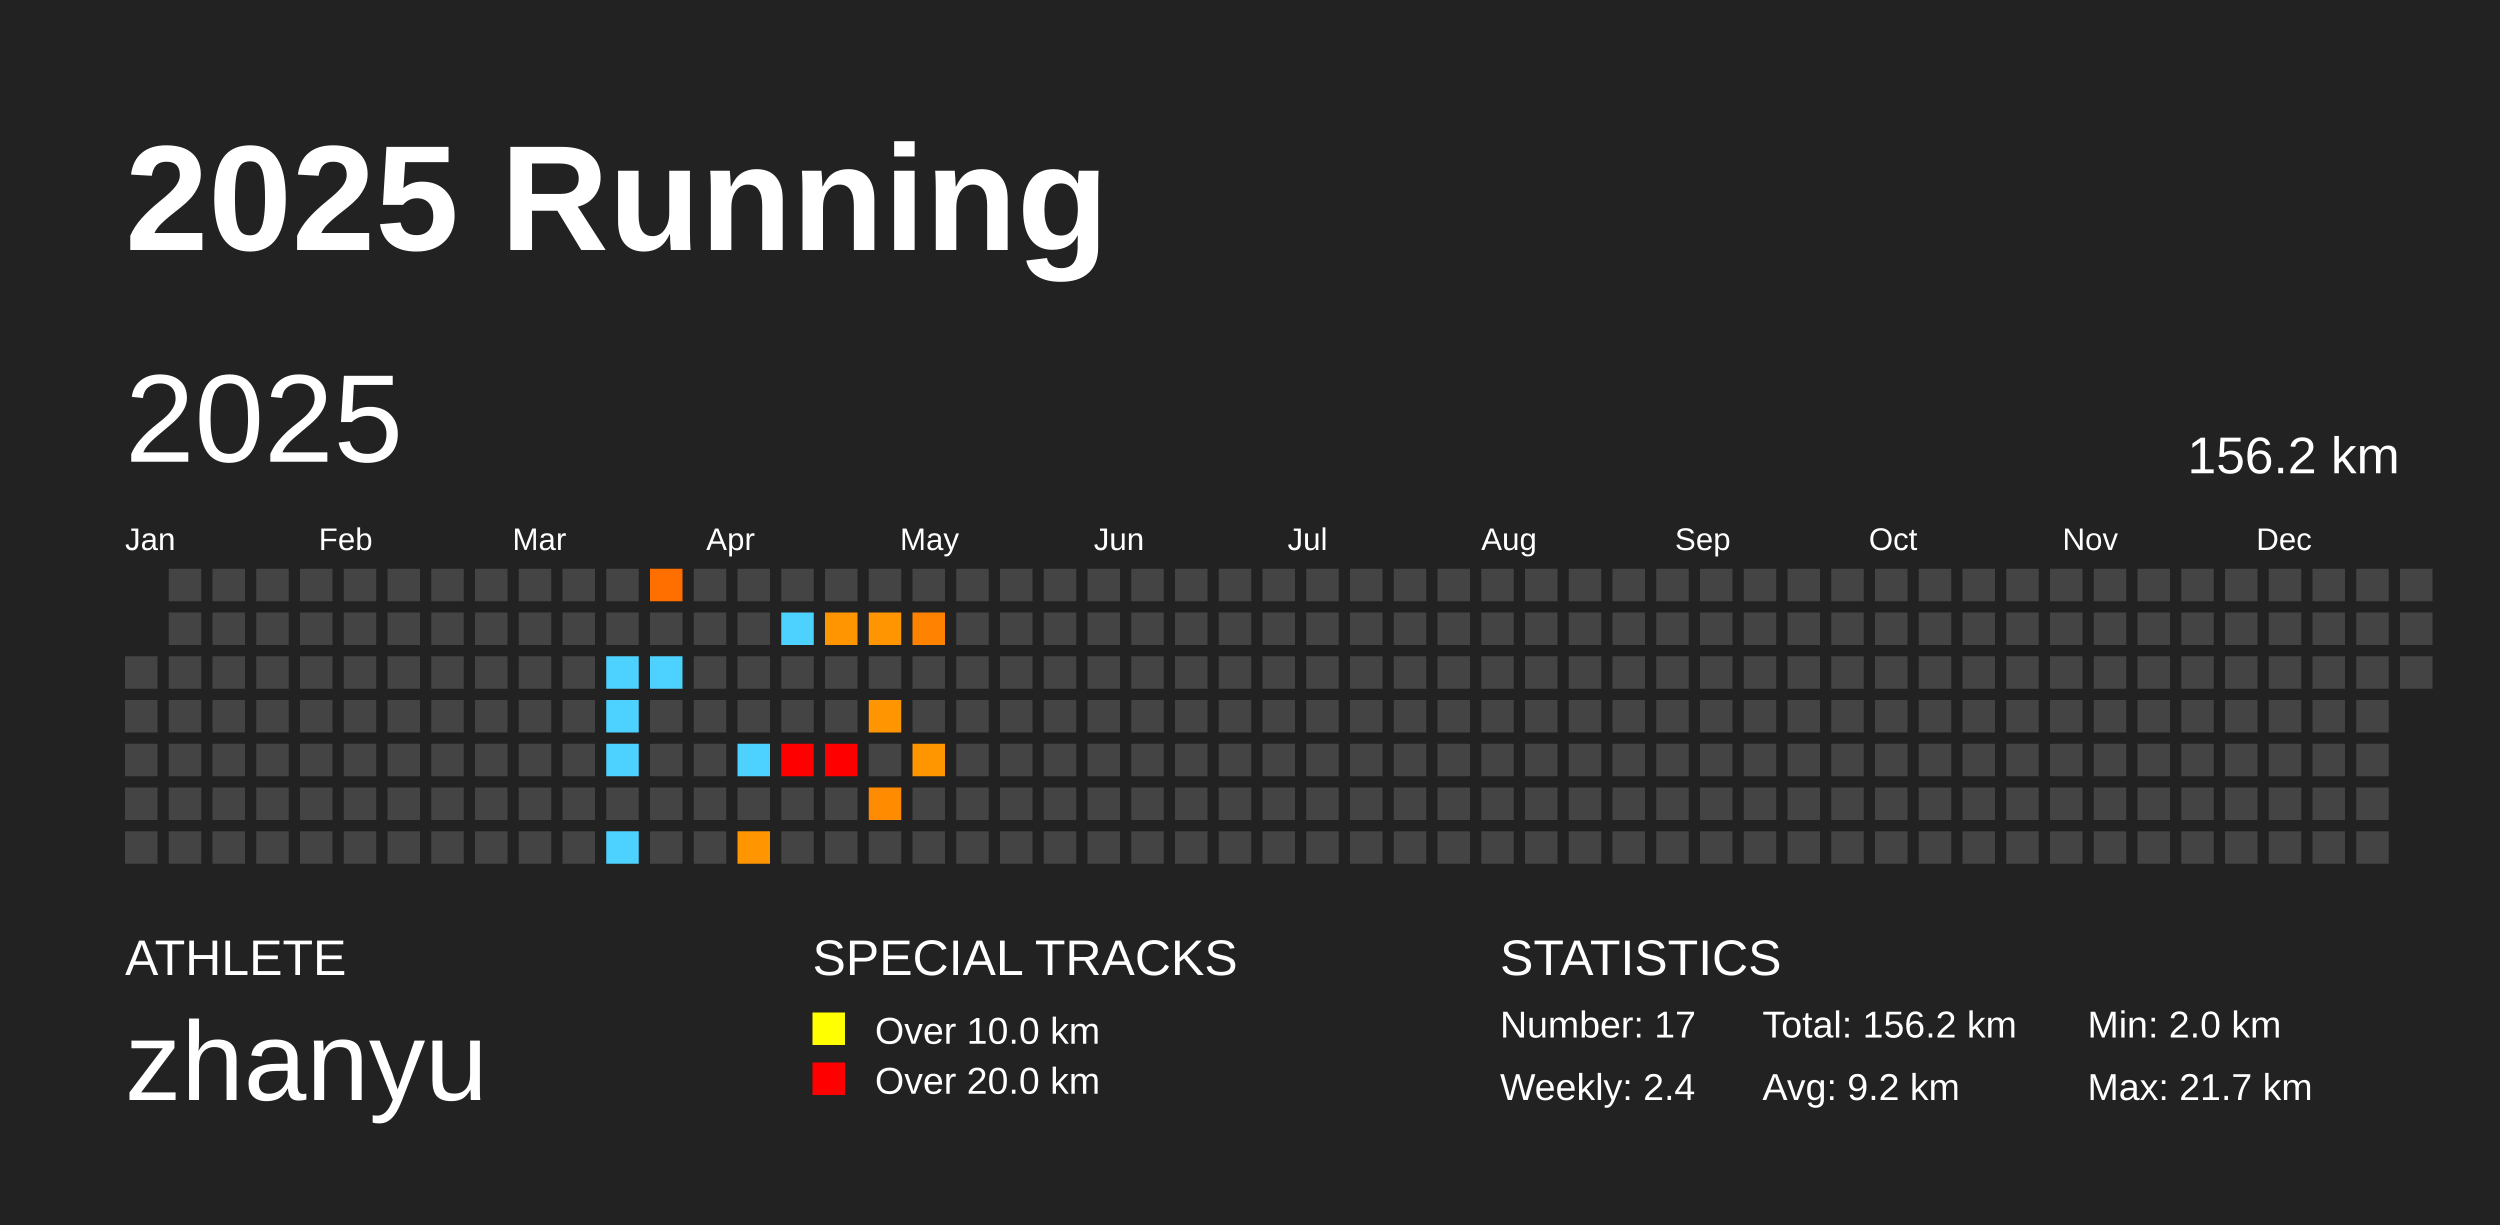
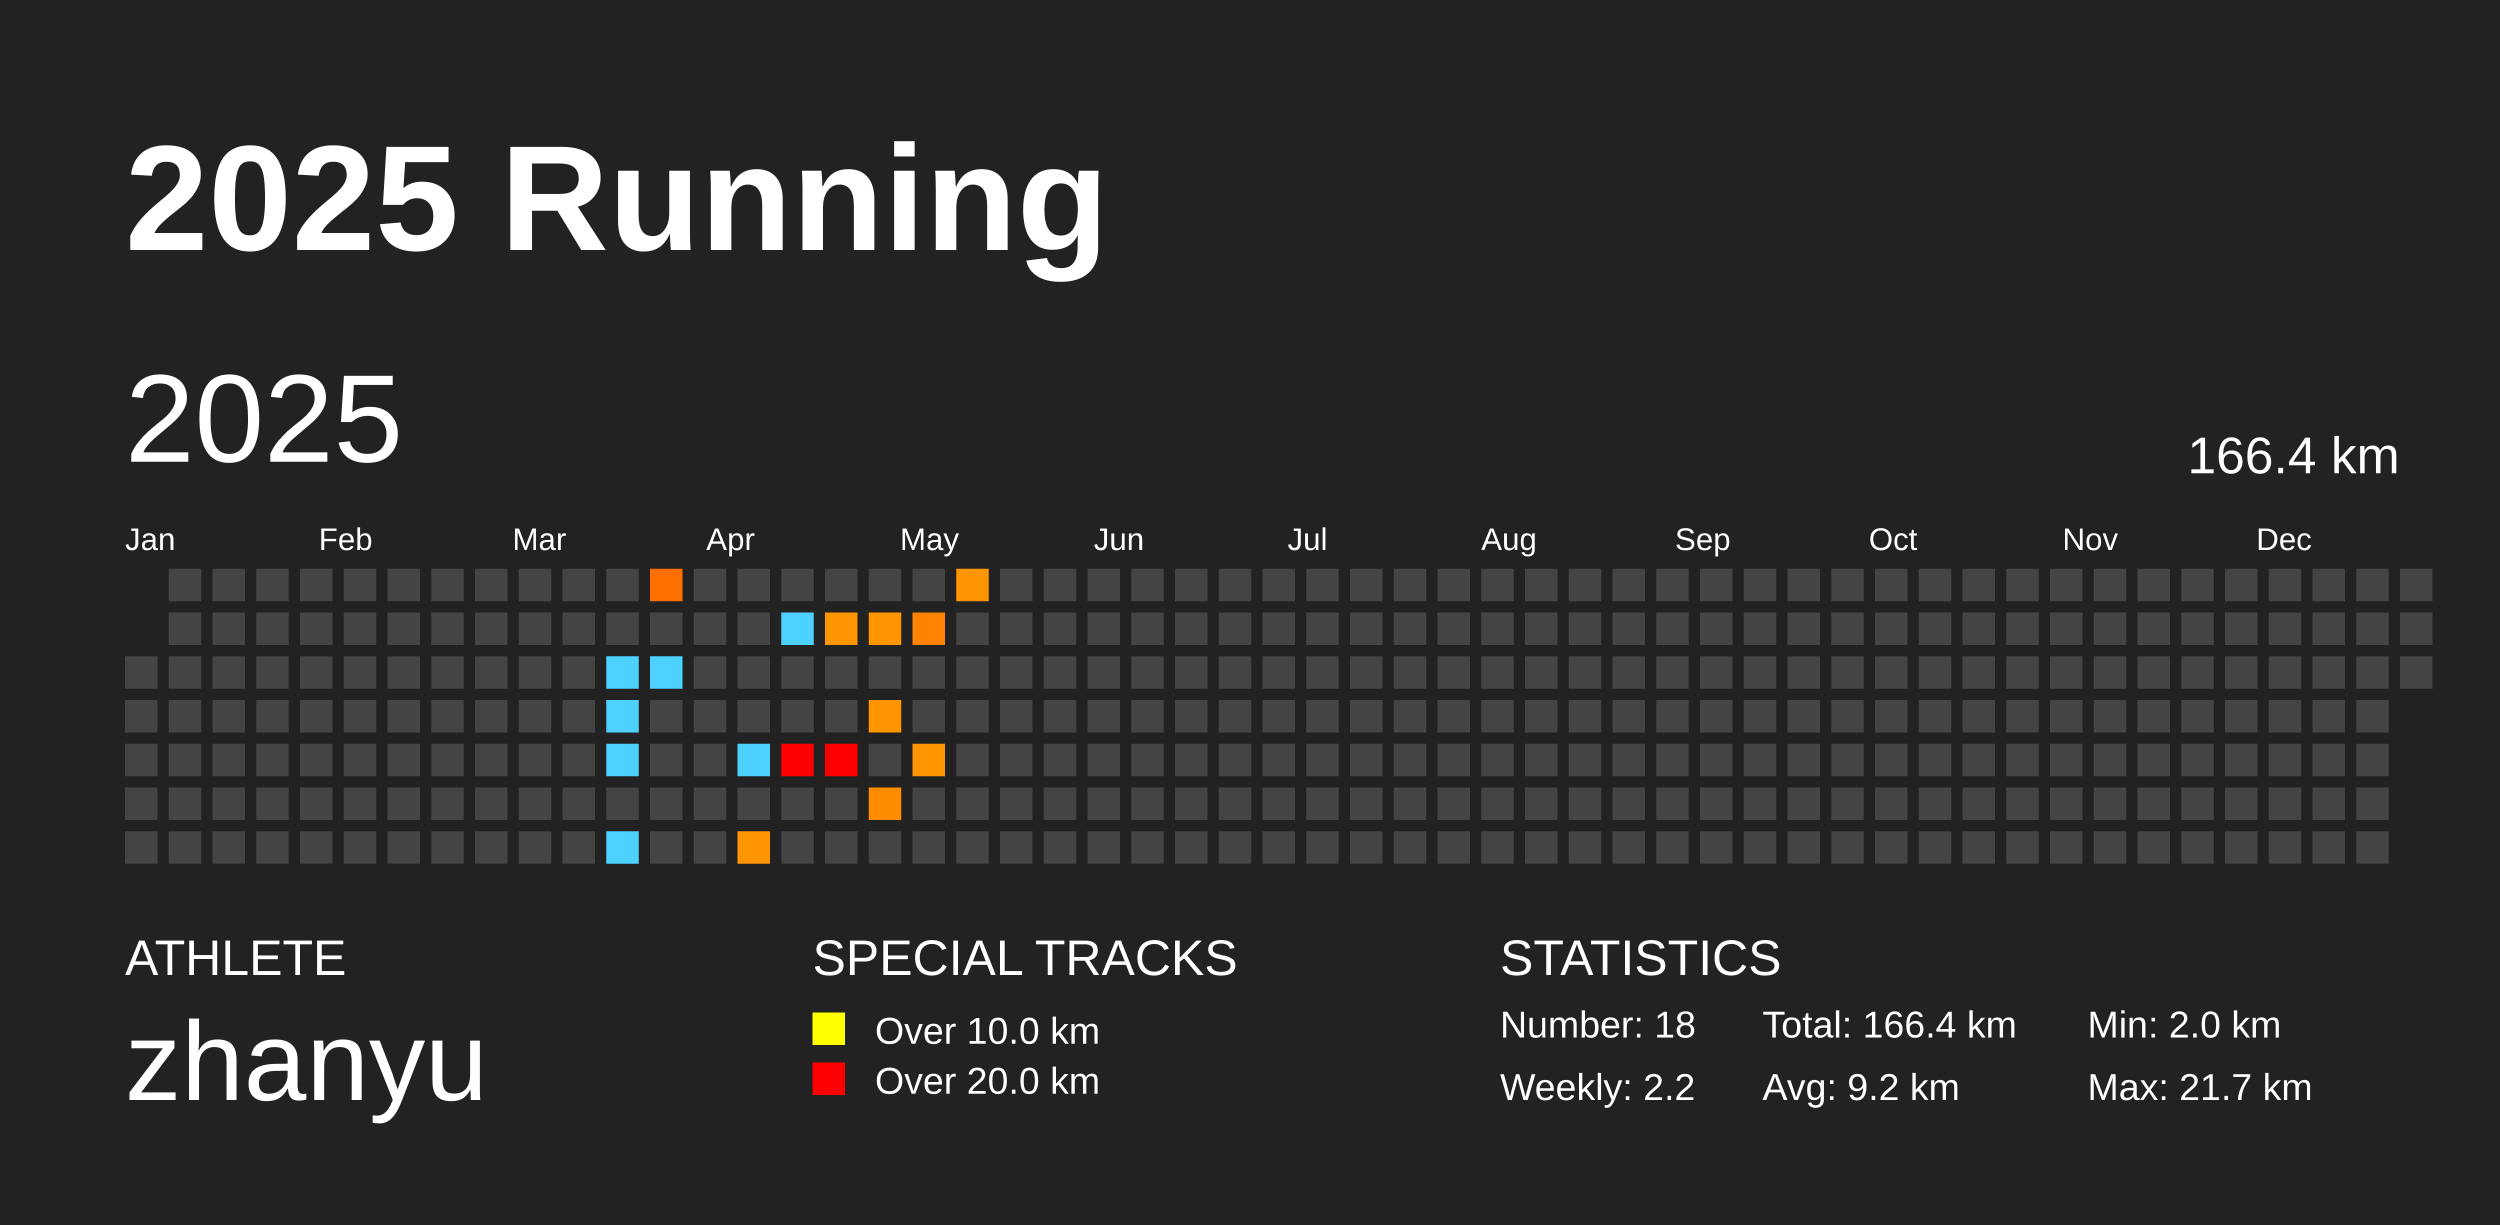
<svg xmlns="http://www.w3.org/2000/svg" baseProfile="full" height="98mm" version="1.1" viewBox="0,0,200,98" width="200mm">
  <defs />
  <rect fill="#222222" height="98" width="200" x="0" y="0" />
  <text fill="#FFFFFF" style="font-size:12px; font-family:Arial; font-weight:bold;" x="10" y="20">2025 Running</text>
  <text fill="#FFFFFF" style="font-size:4px; font-family:Arial" x="10" y="78">ATHLETE</text>
  <text fill="#FFFFFF" style="font-size:9px; font-family:Arial" x="10" y="88">zhanyu</text>
  <text fill="#FFFFFF" style="font-size:4px; font-family:Arial" x="65" y="78">SPECIAL TRACKS</text>
  <rect fill="yellow" height="2.6" width="2.6" x="65" y="81" />
  <text fill="#FFFFFF" style="font-size:3px; font-family:Arial" x="70" y="83.5">Over 10.0 km</text>
  <rect fill="red" height="2.6" width="2.6" x="65" y="85" />
  <text fill="#FFFFFF" style="font-size:3px; font-family:Arial" x="70" y="87.5">Over 20.0 km</text>
  <text fill="#FFFFFF" style="font-size:4px; font-family:Arial" x="120" y="78">STATISTICS</text>
-   <text fill="#FFFFFF" style="font-size:3px; font-family:Arial" x="120" y="83">Number: 17</text>
-   <text fill="#FFFFFF" style="font-size:3px; font-family:Arial" x="120" y="88">Weekly: 2.4</text>
-   <text fill="#FFFFFF" style="font-size:3px; font-family:Arial" x="141" y="83">Total: 156.2 km</text>
+   <text fill="#FFFFFF" style="font-size:3px; font-family:Arial" x="120" y="83">Number: 18</text>
+   <text fill="#FFFFFF" style="font-size:3px; font-family:Arial" x="120" y="88">Weekly: 2.2</text>
+   <text fill="#FFFFFF" style="font-size:3px; font-family:Arial" x="141" y="83">Total: 166.4 km</text>
  <text fill="#FFFFFF" style="font-size:3px; font-family:Arial" x="141" y="88">Avg: 9.2 km</text>
  <text fill="#FFFFFF" style="font-size:3px; font-family:Arial" x="167" y="83">Min: 2.0 km</text>
  <text fill="#FFFFFF" style="font-size:3px; font-family:Arial" x="167" y="88">Max: 21.7 km</text>
  <text dominant-baseline="hanging" fill="#FFFFFF" style="font-size:10.0px; font-family:Arial;" x="10" y="30">2025</text>
-   <text dominant-baseline="hanging" fill="#FFFFFF" style="font-size:4.125px; font-family:Arial;" x="175" y="35">156.2 km</text>
+   <text dominant-baseline="hanging" fill="#FFFFFF" style="font-size:4.125px; font-family:Arial;" x="175" y="35">166.4 km</text>
  <text fill="#FFFFFF" style="font-size:2.5px; font-family:Arial" x="10.0" y="44">Jan</text>
  <text fill="#FFFFFF" style="font-size:2.5px; font-family:Arial" x="25.5" y="44">Feb</text>
  <text fill="#FFFFFF" style="font-size:2.5px; font-family:Arial" x="41.0" y="44">Mar</text>
  <text fill="#FFFFFF" style="font-size:2.5px; font-family:Arial" x="56.5" y="44">Apr</text>
  <text fill="#FFFFFF" style="font-size:2.5px; font-family:Arial" x="72.0" y="44">May</text>
  <text fill="#FFFFFF" style="font-size:2.5px; font-family:Arial" x="87.5" y="44">Jun</text>
  <text fill="#FFFFFF" style="font-size:2.5px; font-family:Arial" x="103.0" y="44">Jul</text>
  <text fill="#FFFFFF" style="font-size:2.5px; font-family:Arial" x="118.5" y="44">Aug</text>
  <text fill="#FFFFFF" style="font-size:2.5px; font-family:Arial" x="134.0" y="44">Sep</text>
  <text fill="#FFFFFF" style="font-size:2.5px; font-family:Arial" x="149.5" y="44">Oct</text>
  <text fill="#FFFFFF" style="font-size:2.5px; font-family:Arial" x="165.0" y="44">Nov</text>
  <text fill="#FFFFFF" style="font-size:2.5px; font-family:Arial" x="180.5" y="44">Dec</text>
  <rect fill="#444444" height="2.6" width="2.6" x="10.0" y="52.5" />
  <rect fill="#444444" height="2.6" width="2.6" x="10.0" y="56.0" />
  <rect fill="#444444" height="2.6" width="2.6" x="10.0" y="59.5" />
  <rect fill="#444444" height="2.6" width="2.6" x="10.0" y="63.0" />
  <rect fill="#444444" height="2.6" width="2.6" x="10.0" y="66.5" />
  <rect fill="#444444" height="2.6" width="2.6" x="13.5" y="45.5" />
  <rect fill="#444444" height="2.6" width="2.6" x="13.5" y="49.0" />
  <rect fill="#444444" height="2.6" width="2.6" x="13.5" y="52.5" />
  <rect fill="#444444" height="2.6" width="2.6" x="13.5" y="56.0" />
  <rect fill="#444444" height="2.6" width="2.6" x="13.5" y="59.5" />
  <rect fill="#444444" height="2.6" width="2.6" x="13.5" y="63.0" />
  <rect fill="#444444" height="2.6" width="2.6" x="13.5" y="66.5" />
  <rect fill="#444444" height="2.6" width="2.6" x="17.0" y="45.5" />
  <rect fill="#444444" height="2.6" width="2.6" x="17.0" y="49.0" />
  <rect fill="#444444" height="2.6" width="2.6" x="17.0" y="52.5" />
  <rect fill="#444444" height="2.6" width="2.6" x="17.0" y="56.0" />
  <rect fill="#444444" height="2.6" width="2.6" x="17.0" y="59.5" />
  <rect fill="#444444" height="2.6" width="2.6" x="17.0" y="63.0" />
  <rect fill="#444444" height="2.6" width="2.6" x="17.0" y="66.5" />
  <rect fill="#444444" height="2.6" width="2.6" x="20.5" y="45.5" />
  <rect fill="#444444" height="2.6" width="2.6" x="20.5" y="49.0" />
  <rect fill="#444444" height="2.6" width="2.6" x="20.5" y="52.5" />
  <rect fill="#444444" height="2.6" width="2.6" x="20.5" y="56.0" />
  <rect fill="#444444" height="2.6" width="2.6" x="20.5" y="59.5" />
  <rect fill="#444444" height="2.6" width="2.6" x="20.5" y="63.0" />
  <rect fill="#444444" height="2.6" width="2.6" x="20.5" y="66.5" />
  <rect fill="#444444" height="2.6" width="2.6" x="24.0" y="45.5" />
  <rect fill="#444444" height="2.6" width="2.6" x="24.0" y="49.0" />
  <rect fill="#444444" height="2.6" width="2.6" x="24.0" y="52.5" />
  <rect fill="#444444" height="2.6" width="2.6" x="24.0" y="56.0" />
  <rect fill="#444444" height="2.6" width="2.6" x="24.0" y="59.5" />
  <rect fill="#444444" height="2.6" width="2.6" x="24.0" y="63.0" />
  <rect fill="#444444" height="2.6" width="2.6" x="24.0" y="66.5" />
  <rect fill="#444444" height="2.6" width="2.6" x="27.5" y="45.5" />
  <rect fill="#444444" height="2.6" width="2.6" x="27.5" y="49.0" />
  <rect fill="#444444" height="2.6" width="2.6" x="27.5" y="52.5" />
  <rect fill="#444444" height="2.6" width="2.6" x="27.5" y="56.0" />
  <rect fill="#444444" height="2.6" width="2.6" x="27.5" y="59.5" />
  <rect fill="#444444" height="2.6" width="2.6" x="27.5" y="63.0" />
  <rect fill="#444444" height="2.6" width="2.6" x="27.5" y="66.5" />
  <rect fill="#444444" height="2.6" width="2.6" x="31.0" y="45.5" />
  <rect fill="#444444" height="2.6" width="2.6" x="31.0" y="49.0" />
  <rect fill="#444444" height="2.6" width="2.6" x="31.0" y="52.5" />
  <rect fill="#444444" height="2.6" width="2.6" x="31.0" y="56.0" />
  <rect fill="#444444" height="2.6" width="2.6" x="31.0" y="59.5" />
  <rect fill="#444444" height="2.6" width="2.6" x="31.0" y="63.0" />
  <rect fill="#444444" height="2.6" width="2.6" x="31.0" y="66.5" />
  <rect fill="#444444" height="2.6" width="2.6" x="34.5" y="45.5" />
  <rect fill="#444444" height="2.6" width="2.6" x="34.5" y="49.0" />
  <rect fill="#444444" height="2.6" width="2.6" x="34.5" y="52.5" />
  <rect fill="#444444" height="2.6" width="2.6" x="34.5" y="56.0" />
  <rect fill="#444444" height="2.6" width="2.6" x="34.5" y="59.5" />
  <rect fill="#444444" height="2.6" width="2.6" x="34.5" y="63.0" />
  <rect fill="#444444" height="2.6" width="2.6" x="34.5" y="66.5" />
  <rect fill="#444444" height="2.6" width="2.6" x="38.0" y="45.5" />
  <rect fill="#444444" height="2.6" width="2.6" x="38.0" y="49.0" />
  <rect fill="#444444" height="2.6" width="2.6" x="38.0" y="52.5" />
  <rect fill="#444444" height="2.6" width="2.6" x="38.0" y="56.0" />
  <rect fill="#444444" height="2.6" width="2.6" x="38.0" y="59.5" />
  <rect fill="#444444" height="2.6" width="2.6" x="38.0" y="63.0" />
  <rect fill="#444444" height="2.6" width="2.6" x="38.0" y="66.5" />
  <rect fill="#444444" height="2.6" width="2.6" x="41.5" y="45.5" />
  <rect fill="#444444" height="2.6" width="2.6" x="41.5" y="49.0" />
  <rect fill="#444444" height="2.6" width="2.6" x="41.5" y="52.5" />
  <rect fill="#444444" height="2.6" width="2.6" x="41.5" y="56.0" />
  <rect fill="#444444" height="2.6" width="2.6" x="41.5" y="59.5" />
  <rect fill="#444444" height="2.6" width="2.6" x="41.5" y="63.0" />
  <rect fill="#444444" height="2.6" width="2.6" x="41.5" y="66.5" />
  <rect fill="#444444" height="2.6" width="2.6" x="45.0" y="45.5" />
  <rect fill="#444444" height="2.6" width="2.6" x="45.0" y="49.0" />
  <rect fill="#444444" height="2.6" width="2.6" x="45.0" y="52.5" />
  <rect fill="#444444" height="2.6" width="2.6" x="45.0" y="56.0" />
  <rect fill="#444444" height="2.6" width="2.6" x="45.0" y="59.5" />
  <rect fill="#444444" height="2.6" width="2.6" x="45.0" y="63.0" />
  <rect fill="#444444" height="2.6" width="2.6" x="45.0" y="66.5" />
  <rect fill="#444444" height="2.6" width="2.6" x="48.5" y="45.5" />
  <rect fill="#444444" height="2.6" width="2.6" x="48.5" y="49.0" />
  <rect fill="#4dd2ff" height="2.6" width="2.6" x="48.5" y="52.5" />
  <rect fill="#4dd2ff" height="2.6" width="2.6" x="48.5" y="56.0" />
  <rect fill="#4dd2ff" height="2.6" width="2.6" x="48.5" y="59.5" />
  <rect fill="#444444" height="2.6" width="2.6" x="48.5" y="63.0" />
  <rect fill="#4dd2ff" height="2.6" width="2.6" x="48.5" y="66.5" />
  <rect fill="#ff6f00" height="2.6" width="2.6" x="52.0" y="45.5" />
  <rect fill="#444444" height="2.6" width="2.6" x="52.0" y="49.0" />
  <rect fill="#4dd2ff" height="2.6" width="2.6" x="52.0" y="52.5" />
  <rect fill="#444444" height="2.6" width="2.6" x="52.0" y="56.0" />
  <rect fill="#444444" height="2.6" width="2.6" x="52.0" y="59.5" />
  <rect fill="#444444" height="2.6" width="2.6" x="52.0" y="63.0" />
  <rect fill="#444444" height="2.6" width="2.6" x="52.0" y="66.5" />
  <rect fill="#444444" height="2.6" width="2.6" x="55.5" y="45.5" />
  <rect fill="#444444" height="2.6" width="2.6" x="55.5" y="49.0" />
  <rect fill="#444444" height="2.6" width="2.6" x="55.5" y="52.5" />
  <rect fill="#444444" height="2.6" width="2.6" x="55.5" y="56.0" />
  <rect fill="#444444" height="2.6" width="2.6" x="55.5" y="59.5" />
  <rect fill="#444444" height="2.6" width="2.6" x="55.5" y="63.0" />
  <rect fill="#444444" height="2.6" width="2.6" x="55.5" y="66.5" />
  <rect fill="#444444" height="2.6" width="2.6" x="59.0" y="45.5" />
  <rect fill="#444444" height="2.6" width="2.6" x="59.0" y="49.0" />
  <rect fill="#444444" height="2.6" width="2.6" x="59.0" y="52.5" />
  <rect fill="#444444" height="2.6" width="2.6" x="59.0" y="56.0" />
  <rect fill="#4dd2ff" height="2.6" width="2.6" x="59.0" y="59.5" />
  <rect fill="#444444" height="2.6" width="2.6" x="59.0" y="63.0" />
  <rect fill="#ff9500" height="2.6" width="2.6" x="59.0" y="66.5" />
  <rect fill="#444444" height="2.6" width="2.6" x="62.5" y="45.5" />
  <rect fill="#4dd2ff" height="2.6" width="2.6" x="62.5" y="49.0" />
  <rect fill="#444444" height="2.6" width="2.6" x="62.5" y="52.5" />
  <rect fill="#444444" height="2.6" width="2.6" x="62.5" y="56.0" />
  <rect fill="red" height="2.6" width="2.6" x="62.5" y="59.5" />
  <rect fill="#444444" height="2.6" width="2.6" x="62.5" y="63.0" />
  <rect fill="#444444" height="2.6" width="2.6" x="62.5" y="66.5" />
  <rect fill="#444444" height="2.6" width="2.6" x="66.0" y="45.5" />
  <rect fill="#ff9500" height="2.6" width="2.6" x="66.0" y="49.0" />
  <rect fill="#444444" height="2.6" width="2.6" x="66.0" y="52.5" />
  <rect fill="#444444" height="2.6" width="2.6" x="66.0" y="56.0" />
  <rect fill="red" height="2.6" width="2.6" x="66.0" y="59.5" />
  <rect fill="#444444" height="2.6" width="2.6" x="66.0" y="63.0" />
  <rect fill="#444444" height="2.6" width="2.6" x="66.0" y="66.5" />
  <rect fill="#444444" height="2.6" width="2.6" x="69.5" y="45.5" />
  <rect fill="#ff9500" height="2.6" width="2.6" x="69.5" y="49.0" />
  <rect fill="#444444" height="2.6" width="2.6" x="69.5" y="52.5" />
  <rect fill="#ff9500" height="2.6" width="2.6" x="69.5" y="56.0" />
  <rect fill="#444444" height="2.6" width="2.6" x="69.5" y="59.5" />
  <rect fill="#ff8b00" height="2.6" width="2.6" x="69.5" y="63.0" />
  <rect fill="#444444" height="2.6" width="2.6" x="69.5" y="66.5" />
  <rect fill="#444444" height="2.6" width="2.6" x="73.0" y="45.5" />
  <rect fill="#ff8300" height="2.6" width="2.6" x="73.0" y="49.0" />
  <rect fill="#444444" height="2.6" width="2.6" x="73.0" y="52.5" />
  <rect fill="#444444" height="2.6" width="2.6" x="73.0" y="56.0" />
  <rect fill="#ff9600" height="2.6" width="2.6" x="73.0" y="59.5" />
  <rect fill="#444444" height="2.6" width="2.6" x="73.0" y="63.0" />
  <rect fill="#444444" height="2.6" width="2.6" x="73.0" y="66.5" />
-   <rect fill="#444444" height="2.6" width="2.6" x="76.5" y="45.5" />
+   <rect fill="#ff9500" height="2.6" width="2.6" x="76.5" y="45.5" />
  <rect fill="#444444" height="2.6" width="2.6" x="76.5" y="49.0" />
  <rect fill="#444444" height="2.6" width="2.6" x="76.5" y="52.5" />
  <rect fill="#444444" height="2.6" width="2.6" x="76.5" y="56.0" />
  <rect fill="#444444" height="2.6" width="2.6" x="76.5" y="59.5" />
  <rect fill="#444444" height="2.6" width="2.6" x="76.5" y="63.0" />
  <rect fill="#444444" height="2.6" width="2.6" x="76.5" y="66.5" />
  <rect fill="#444444" height="2.6" width="2.6" x="80.0" y="45.5" />
  <rect fill="#444444" height="2.6" width="2.6" x="80.0" y="49.0" />
  <rect fill="#444444" height="2.6" width="2.6" x="80.0" y="52.5" />
  <rect fill="#444444" height="2.6" width="2.6" x="80.0" y="56.0" />
  <rect fill="#444444" height="2.6" width="2.6" x="80.0" y="59.5" />
  <rect fill="#444444" height="2.6" width="2.6" x="80.0" y="63.0" />
  <rect fill="#444444" height="2.6" width="2.6" x="80.0" y="66.5" />
  <rect fill="#444444" height="2.6" width="2.6" x="83.5" y="45.5" />
  <rect fill="#444444" height="2.6" width="2.6" x="83.5" y="49.0" />
  <rect fill="#444444" height="2.6" width="2.6" x="83.5" y="52.5" />
  <rect fill="#444444" height="2.6" width="2.6" x="83.5" y="56.0" />
  <rect fill="#444444" height="2.6" width="2.6" x="83.5" y="59.5" />
  <rect fill="#444444" height="2.6" width="2.6" x="83.5" y="63.0" />
  <rect fill="#444444" height="2.6" width="2.6" x="83.5" y="66.5" />
  <rect fill="#444444" height="2.6" width="2.6" x="87.0" y="45.5" />
  <rect fill="#444444" height="2.6" width="2.6" x="87.0" y="49.0" />
  <rect fill="#444444" height="2.6" width="2.6" x="87.0" y="52.5" />
  <rect fill="#444444" height="2.6" width="2.6" x="87.0" y="56.0" />
  <rect fill="#444444" height="2.6" width="2.6" x="87.0" y="59.5" />
  <rect fill="#444444" height="2.6" width="2.6" x="87.0" y="63.0" />
  <rect fill="#444444" height="2.6" width="2.6" x="87.0" y="66.5" />
  <rect fill="#444444" height="2.6" width="2.6" x="90.5" y="45.5" />
  <rect fill="#444444" height="2.6" width="2.6" x="90.5" y="49.0" />
  <rect fill="#444444" height="2.6" width="2.6" x="90.5" y="52.5" />
  <rect fill="#444444" height="2.6" width="2.6" x="90.5" y="56.0" />
  <rect fill="#444444" height="2.6" width="2.6" x="90.5" y="59.5" />
  <rect fill="#444444" height="2.6" width="2.6" x="90.5" y="63.0" />
  <rect fill="#444444" height="2.6" width="2.6" x="90.5" y="66.5" />
  <rect fill="#444444" height="2.6" width="2.6" x="94.0" y="45.5" />
  <rect fill="#444444" height="2.6" width="2.6" x="94.0" y="49.0" />
  <rect fill="#444444" height="2.6" width="2.6" x="94.0" y="52.5" />
  <rect fill="#444444" height="2.6" width="2.6" x="94.0" y="56.0" />
  <rect fill="#444444" height="2.6" width="2.6" x="94.0" y="59.5" />
  <rect fill="#444444" height="2.6" width="2.6" x="94.0" y="63.0" />
  <rect fill="#444444" height="2.6" width="2.6" x="94.0" y="66.5" />
  <rect fill="#444444" height="2.6" width="2.6" x="97.5" y="45.5" />
  <rect fill="#444444" height="2.6" width="2.6" x="97.5" y="49.0" />
  <rect fill="#444444" height="2.6" width="2.6" x="97.5" y="52.5" />
  <rect fill="#444444" height="2.6" width="2.6" x="97.5" y="56.0" />
  <rect fill="#444444" height="2.6" width="2.6" x="97.5" y="59.5" />
  <rect fill="#444444" height="2.6" width="2.6" x="97.5" y="63.0" />
  <rect fill="#444444" height="2.6" width="2.6" x="97.5" y="66.5" />
  <rect fill="#444444" height="2.6" width="2.6" x="101.0" y="45.5" />
  <rect fill="#444444" height="2.6" width="2.6" x="101.0" y="49.0" />
  <rect fill="#444444" height="2.6" width="2.6" x="101.0" y="52.5" />
  <rect fill="#444444" height="2.6" width="2.6" x="101.0" y="56.0" />
  <rect fill="#444444" height="2.6" width="2.6" x="101.0" y="59.5" />
  <rect fill="#444444" height="2.6" width="2.6" x="101.0" y="63.0" />
  <rect fill="#444444" height="2.6" width="2.6" x="101.0" y="66.5" />
  <rect fill="#444444" height="2.6" width="2.6" x="104.5" y="45.5" />
  <rect fill="#444444" height="2.6" width="2.6" x="104.5" y="49.0" />
  <rect fill="#444444" height="2.6" width="2.6" x="104.5" y="52.5" />
  <rect fill="#444444" height="2.6" width="2.6" x="104.5" y="56.0" />
  <rect fill="#444444" height="2.6" width="2.6" x="104.5" y="59.5" />
  <rect fill="#444444" height="2.6" width="2.6" x="104.5" y="63.0" />
  <rect fill="#444444" height="2.6" width="2.6" x="104.5" y="66.5" />
  <rect fill="#444444" height="2.6" width="2.6" x="108.0" y="45.5" />
  <rect fill="#444444" height="2.6" width="2.6" x="108.0" y="49.0" />
  <rect fill="#444444" height="2.6" width="2.6" x="108.0" y="52.5" />
  <rect fill="#444444" height="2.6" width="2.6" x="108.0" y="56.0" />
  <rect fill="#444444" height="2.6" width="2.6" x="108.0" y="59.5" />
  <rect fill="#444444" height="2.6" width="2.6" x="108.0" y="63.0" />
  <rect fill="#444444" height="2.6" width="2.6" x="108.0" y="66.5" />
  <rect fill="#444444" height="2.6" width="2.6" x="111.5" y="45.5" />
  <rect fill="#444444" height="2.6" width="2.6" x="111.5" y="49.0" />
  <rect fill="#444444" height="2.6" width="2.6" x="111.5" y="52.5" />
  <rect fill="#444444" height="2.6" width="2.6" x="111.5" y="56.0" />
  <rect fill="#444444" height="2.6" width="2.6" x="111.5" y="59.5" />
  <rect fill="#444444" height="2.6" width="2.6" x="111.5" y="63.0" />
  <rect fill="#444444" height="2.6" width="2.6" x="111.5" y="66.5" />
  <rect fill="#444444" height="2.6" width="2.6" x="115.0" y="45.5" />
  <rect fill="#444444" height="2.6" width="2.6" x="115.0" y="49.0" />
  <rect fill="#444444" height="2.6" width="2.6" x="115.0" y="52.5" />
  <rect fill="#444444" height="2.6" width="2.6" x="115.0" y="56.0" />
  <rect fill="#444444" height="2.6" width="2.6" x="115.0" y="59.5" />
  <rect fill="#444444" height="2.6" width="2.6" x="115.0" y="63.0" />
  <rect fill="#444444" height="2.6" width="2.6" x="115.0" y="66.5" />
  <rect fill="#444444" height="2.6" width="2.6" x="118.5" y="45.5" />
  <rect fill="#444444" height="2.6" width="2.6" x="118.5" y="49.0" />
  <rect fill="#444444" height="2.6" width="2.6" x="118.5" y="52.5" />
  <rect fill="#444444" height="2.6" width="2.6" x="118.5" y="56.0" />
  <rect fill="#444444" height="2.6" width="2.6" x="118.5" y="59.5" />
  <rect fill="#444444" height="2.6" width="2.6" x="118.5" y="63.0" />
  <rect fill="#444444" height="2.6" width="2.6" x="118.5" y="66.5" />
  <rect fill="#444444" height="2.6" width="2.6" x="122.0" y="45.5" />
  <rect fill="#444444" height="2.6" width="2.6" x="122.0" y="49.0" />
  <rect fill="#444444" height="2.6" width="2.6" x="122.0" y="52.5" />
  <rect fill="#444444" height="2.6" width="2.6" x="122.0" y="56.0" />
  <rect fill="#444444" height="2.6" width="2.6" x="122.0" y="59.5" />
  <rect fill="#444444" height="2.6" width="2.6" x="122.0" y="63.0" />
  <rect fill="#444444" height="2.6" width="2.6" x="122.0" y="66.5" />
  <rect fill="#444444" height="2.6" width="2.6" x="125.5" y="45.5" />
  <rect fill="#444444" height="2.6" width="2.6" x="125.5" y="49.0" />
  <rect fill="#444444" height="2.6" width="2.6" x="125.5" y="52.5" />
  <rect fill="#444444" height="2.6" width="2.6" x="125.5" y="56.0" />
  <rect fill="#444444" height="2.6" width="2.6" x="125.5" y="59.5" />
  <rect fill="#444444" height="2.6" width="2.6" x="125.5" y="63.0" />
  <rect fill="#444444" height="2.6" width="2.6" x="125.5" y="66.5" />
  <rect fill="#444444" height="2.6" width="2.6" x="129.0" y="45.5" />
  <rect fill="#444444" height="2.6" width="2.6" x="129.0" y="49.0" />
  <rect fill="#444444" height="2.6" width="2.6" x="129.0" y="52.5" />
  <rect fill="#444444" height="2.6" width="2.6" x="129.0" y="56.0" />
  <rect fill="#444444" height="2.6" width="2.6" x="129.0" y="59.5" />
  <rect fill="#444444" height="2.6" width="2.6" x="129.0" y="63.0" />
  <rect fill="#444444" height="2.6" width="2.6" x="129.0" y="66.5" />
  <rect fill="#444444" height="2.6" width="2.6" x="132.5" y="45.5" />
  <rect fill="#444444" height="2.6" width="2.6" x="132.5" y="49.0" />
  <rect fill="#444444" height="2.6" width="2.6" x="132.5" y="52.5" />
  <rect fill="#444444" height="2.6" width="2.6" x="132.5" y="56.0" />
  <rect fill="#444444" height="2.6" width="2.6" x="132.5" y="59.5" />
  <rect fill="#444444" height="2.6" width="2.6" x="132.5" y="63.0" />
  <rect fill="#444444" height="2.6" width="2.6" x="132.5" y="66.5" />
  <rect fill="#444444" height="2.6" width="2.6" x="136.0" y="45.5" />
  <rect fill="#444444" height="2.6" width="2.6" x="136.0" y="49.0" />
  <rect fill="#444444" height="2.6" width="2.6" x="136.0" y="52.5" />
  <rect fill="#444444" height="2.6" width="2.6" x="136.0" y="56.0" />
  <rect fill="#444444" height="2.6" width="2.6" x="136.0" y="59.5" />
  <rect fill="#444444" height="2.6" width="2.6" x="136.0" y="63.0" />
  <rect fill="#444444" height="2.6" width="2.6" x="136.0" y="66.5" />
  <rect fill="#444444" height="2.6" width="2.6" x="139.5" y="45.5" />
  <rect fill="#444444" height="2.6" width="2.6" x="139.5" y="49.0" />
  <rect fill="#444444" height="2.6" width="2.6" x="139.5" y="52.5" />
  <rect fill="#444444" height="2.6" width="2.6" x="139.5" y="56.0" />
  <rect fill="#444444" height="2.6" width="2.6" x="139.5" y="59.5" />
  <rect fill="#444444" height="2.6" width="2.6" x="139.5" y="63.0" />
  <rect fill="#444444" height="2.6" width="2.6" x="139.5" y="66.5" />
  <rect fill="#444444" height="2.6" width="2.6" x="143.0" y="45.5" />
  <rect fill="#444444" height="2.6" width="2.6" x="143.0" y="49.0" />
  <rect fill="#444444" height="2.6" width="2.6" x="143.0" y="52.5" />
  <rect fill="#444444" height="2.6" width="2.6" x="143.0" y="56.0" />
  <rect fill="#444444" height="2.6" width="2.6" x="143.0" y="59.5" />
  <rect fill="#444444" height="2.6" width="2.6" x="143.0" y="63.0" />
  <rect fill="#444444" height="2.6" width="2.6" x="143.0" y="66.5" />
  <rect fill="#444444" height="2.6" width="2.6" x="146.5" y="45.5" />
  <rect fill="#444444" height="2.6" width="2.6" x="146.5" y="49.0" />
  <rect fill="#444444" height="2.6" width="2.6" x="146.5" y="52.5" />
  <rect fill="#444444" height="2.6" width="2.6" x="146.5" y="56.0" />
  <rect fill="#444444" height="2.6" width="2.6" x="146.5" y="59.5" />
  <rect fill="#444444" height="2.6" width="2.6" x="146.5" y="63.0" />
  <rect fill="#444444" height="2.6" width="2.6" x="146.5" y="66.5" />
  <rect fill="#444444" height="2.6" width="2.6" x="150.0" y="45.5" />
  <rect fill="#444444" height="2.6" width="2.6" x="150.0" y="49.0" />
  <rect fill="#444444" height="2.6" width="2.6" x="150.0" y="52.5" />
  <rect fill="#444444" height="2.6" width="2.6" x="150.0" y="56.0" />
  <rect fill="#444444" height="2.6" width="2.6" x="150.0" y="59.5" />
  <rect fill="#444444" height="2.6" width="2.6" x="150.0" y="63.0" />
  <rect fill="#444444" height="2.6" width="2.6" x="150.0" y="66.5" />
  <rect fill="#444444" height="2.6" width="2.6" x="153.5" y="45.5" />
  <rect fill="#444444" height="2.6" width="2.6" x="153.5" y="49.0" />
  <rect fill="#444444" height="2.6" width="2.6" x="153.5" y="52.5" />
  <rect fill="#444444" height="2.6" width="2.6" x="153.5" y="56.0" />
  <rect fill="#444444" height="2.6" width="2.6" x="153.5" y="59.5" />
  <rect fill="#444444" height="2.6" width="2.6" x="153.5" y="63.0" />
  <rect fill="#444444" height="2.6" width="2.6" x="153.5" y="66.5" />
  <rect fill="#444444" height="2.6" width="2.6" x="157.0" y="45.5" />
  <rect fill="#444444" height="2.6" width="2.6" x="157.0" y="49.0" />
  <rect fill="#444444" height="2.6" width="2.6" x="157.0" y="52.5" />
  <rect fill="#444444" height="2.6" width="2.6" x="157.0" y="56.0" />
  <rect fill="#444444" height="2.6" width="2.6" x="157.0" y="59.5" />
  <rect fill="#444444" height="2.6" width="2.6" x="157.0" y="63.0" />
  <rect fill="#444444" height="2.6" width="2.6" x="157.0" y="66.5" />
  <rect fill="#444444" height="2.6" width="2.6" x="160.5" y="45.5" />
  <rect fill="#444444" height="2.6" width="2.6" x="160.5" y="49.0" />
  <rect fill="#444444" height="2.6" width="2.6" x="160.5" y="52.5" />
  <rect fill="#444444" height="2.6" width="2.6" x="160.5" y="56.0" />
  <rect fill="#444444" height="2.6" width="2.6" x="160.5" y="59.5" />
  <rect fill="#444444" height="2.6" width="2.6" x="160.5" y="63.0" />
  <rect fill="#444444" height="2.6" width="2.6" x="160.5" y="66.5" />
  <rect fill="#444444" height="2.6" width="2.6" x="164.0" y="45.5" />
  <rect fill="#444444" height="2.6" width="2.6" x="164.0" y="49.0" />
  <rect fill="#444444" height="2.6" width="2.6" x="164.0" y="52.5" />
  <rect fill="#444444" height="2.6" width="2.6" x="164.0" y="56.0" />
  <rect fill="#444444" height="2.6" width="2.6" x="164.0" y="59.5" />
  <rect fill="#444444" height="2.6" width="2.6" x="164.0" y="63.0" />
  <rect fill="#444444" height="2.6" width="2.6" x="164.0" y="66.5" />
  <rect fill="#444444" height="2.6" width="2.6" x="167.5" y="45.5" />
  <rect fill="#444444" height="2.6" width="2.6" x="167.5" y="49.0" />
  <rect fill="#444444" height="2.6" width="2.6" x="167.5" y="52.5" />
  <rect fill="#444444" height="2.6" width="2.6" x="167.5" y="56.0" />
  <rect fill="#444444" height="2.6" width="2.6" x="167.5" y="59.5" />
  <rect fill="#444444" height="2.6" width="2.6" x="167.5" y="63.0" />
  <rect fill="#444444" height="2.6" width="2.6" x="167.5" y="66.5" />
  <rect fill="#444444" height="2.6" width="2.6" x="171.0" y="45.5" />
  <rect fill="#444444" height="2.6" width="2.6" x="171.0" y="49.0" />
  <rect fill="#444444" height="2.6" width="2.6" x="171.0" y="52.5" />
  <rect fill="#444444" height="2.6" width="2.6" x="171.0" y="56.0" />
  <rect fill="#444444" height="2.6" width="2.6" x="171.0" y="59.5" />
  <rect fill="#444444" height="2.6" width="2.6" x="171.0" y="63.0" />
  <rect fill="#444444" height="2.6" width="2.6" x="171.0" y="66.5" />
  <rect fill="#444444" height="2.6" width="2.6" x="174.5" y="45.5" />
  <rect fill="#444444" height="2.6" width="2.6" x="174.5" y="49.0" />
  <rect fill="#444444" height="2.6" width="2.6" x="174.5" y="52.5" />
  <rect fill="#444444" height="2.6" width="2.6" x="174.5" y="56.0" />
  <rect fill="#444444" height="2.6" width="2.6" x="174.5" y="59.5" />
  <rect fill="#444444" height="2.6" width="2.6" x="174.5" y="63.0" />
  <rect fill="#444444" height="2.6" width="2.6" x="174.5" y="66.5" />
  <rect fill="#444444" height="2.6" width="2.6" x="178.0" y="45.5" />
  <rect fill="#444444" height="2.6" width="2.6" x="178.0" y="49.0" />
  <rect fill="#444444" height="2.6" width="2.6" x="178.0" y="52.5" />
  <rect fill="#444444" height="2.6" width="2.6" x="178.0" y="56.0" />
  <rect fill="#444444" height="2.6" width="2.6" x="178.0" y="59.5" />
  <rect fill="#444444" height="2.6" width="2.6" x="178.0" y="63.0" />
  <rect fill="#444444" height="2.6" width="2.6" x="178.0" y="66.5" />
  <rect fill="#444444" height="2.6" width="2.6" x="181.5" y="45.5" />
  <rect fill="#444444" height="2.6" width="2.6" x="181.5" y="49.0" />
  <rect fill="#444444" height="2.6" width="2.6" x="181.5" y="52.5" />
  <rect fill="#444444" height="2.6" width="2.6" x="181.5" y="56.0" />
  <rect fill="#444444" height="2.6" width="2.6" x="181.5" y="59.5" />
  <rect fill="#444444" height="2.6" width="2.6" x="181.5" y="63.0" />
  <rect fill="#444444" height="2.6" width="2.6" x="181.5" y="66.5" />
  <rect fill="#444444" height="2.6" width="2.6" x="185.0" y="45.5" />
  <rect fill="#444444" height="2.6" width="2.6" x="185.0" y="49.0" />
  <rect fill="#444444" height="2.6" width="2.6" x="185.0" y="52.5" />
  <rect fill="#444444" height="2.6" width="2.6" x="185.0" y="56.0" />
  <rect fill="#444444" height="2.6" width="2.6" x="185.0" y="59.5" />
  <rect fill="#444444" height="2.6" width="2.6" x="185.0" y="63.0" />
  <rect fill="#444444" height="2.6" width="2.6" x="185.0" y="66.5" />
  <rect fill="#444444" height="2.6" width="2.6" x="188.5" y="45.5" />
  <rect fill="#444444" height="2.6" width="2.6" x="188.5" y="49.0" />
  <rect fill="#444444" height="2.6" width="2.6" x="188.5" y="52.5" />
  <rect fill="#444444" height="2.6" width="2.6" x="188.5" y="56.0" />
  <rect fill="#444444" height="2.6" width="2.6" x="188.5" y="59.5" />
  <rect fill="#444444" height="2.6" width="2.6" x="188.5" y="63.0" />
  <rect fill="#444444" height="2.6" width="2.6" x="188.5" y="66.5" />
  <rect fill="#444444" height="2.6" width="2.6" x="192.0" y="45.5" />
  <rect fill="#444444" height="2.6" width="2.6" x="192.0" y="49.0" />
  <rect fill="#444444" height="2.6" width="2.6" x="192.0" y="52.5" />
</svg>
